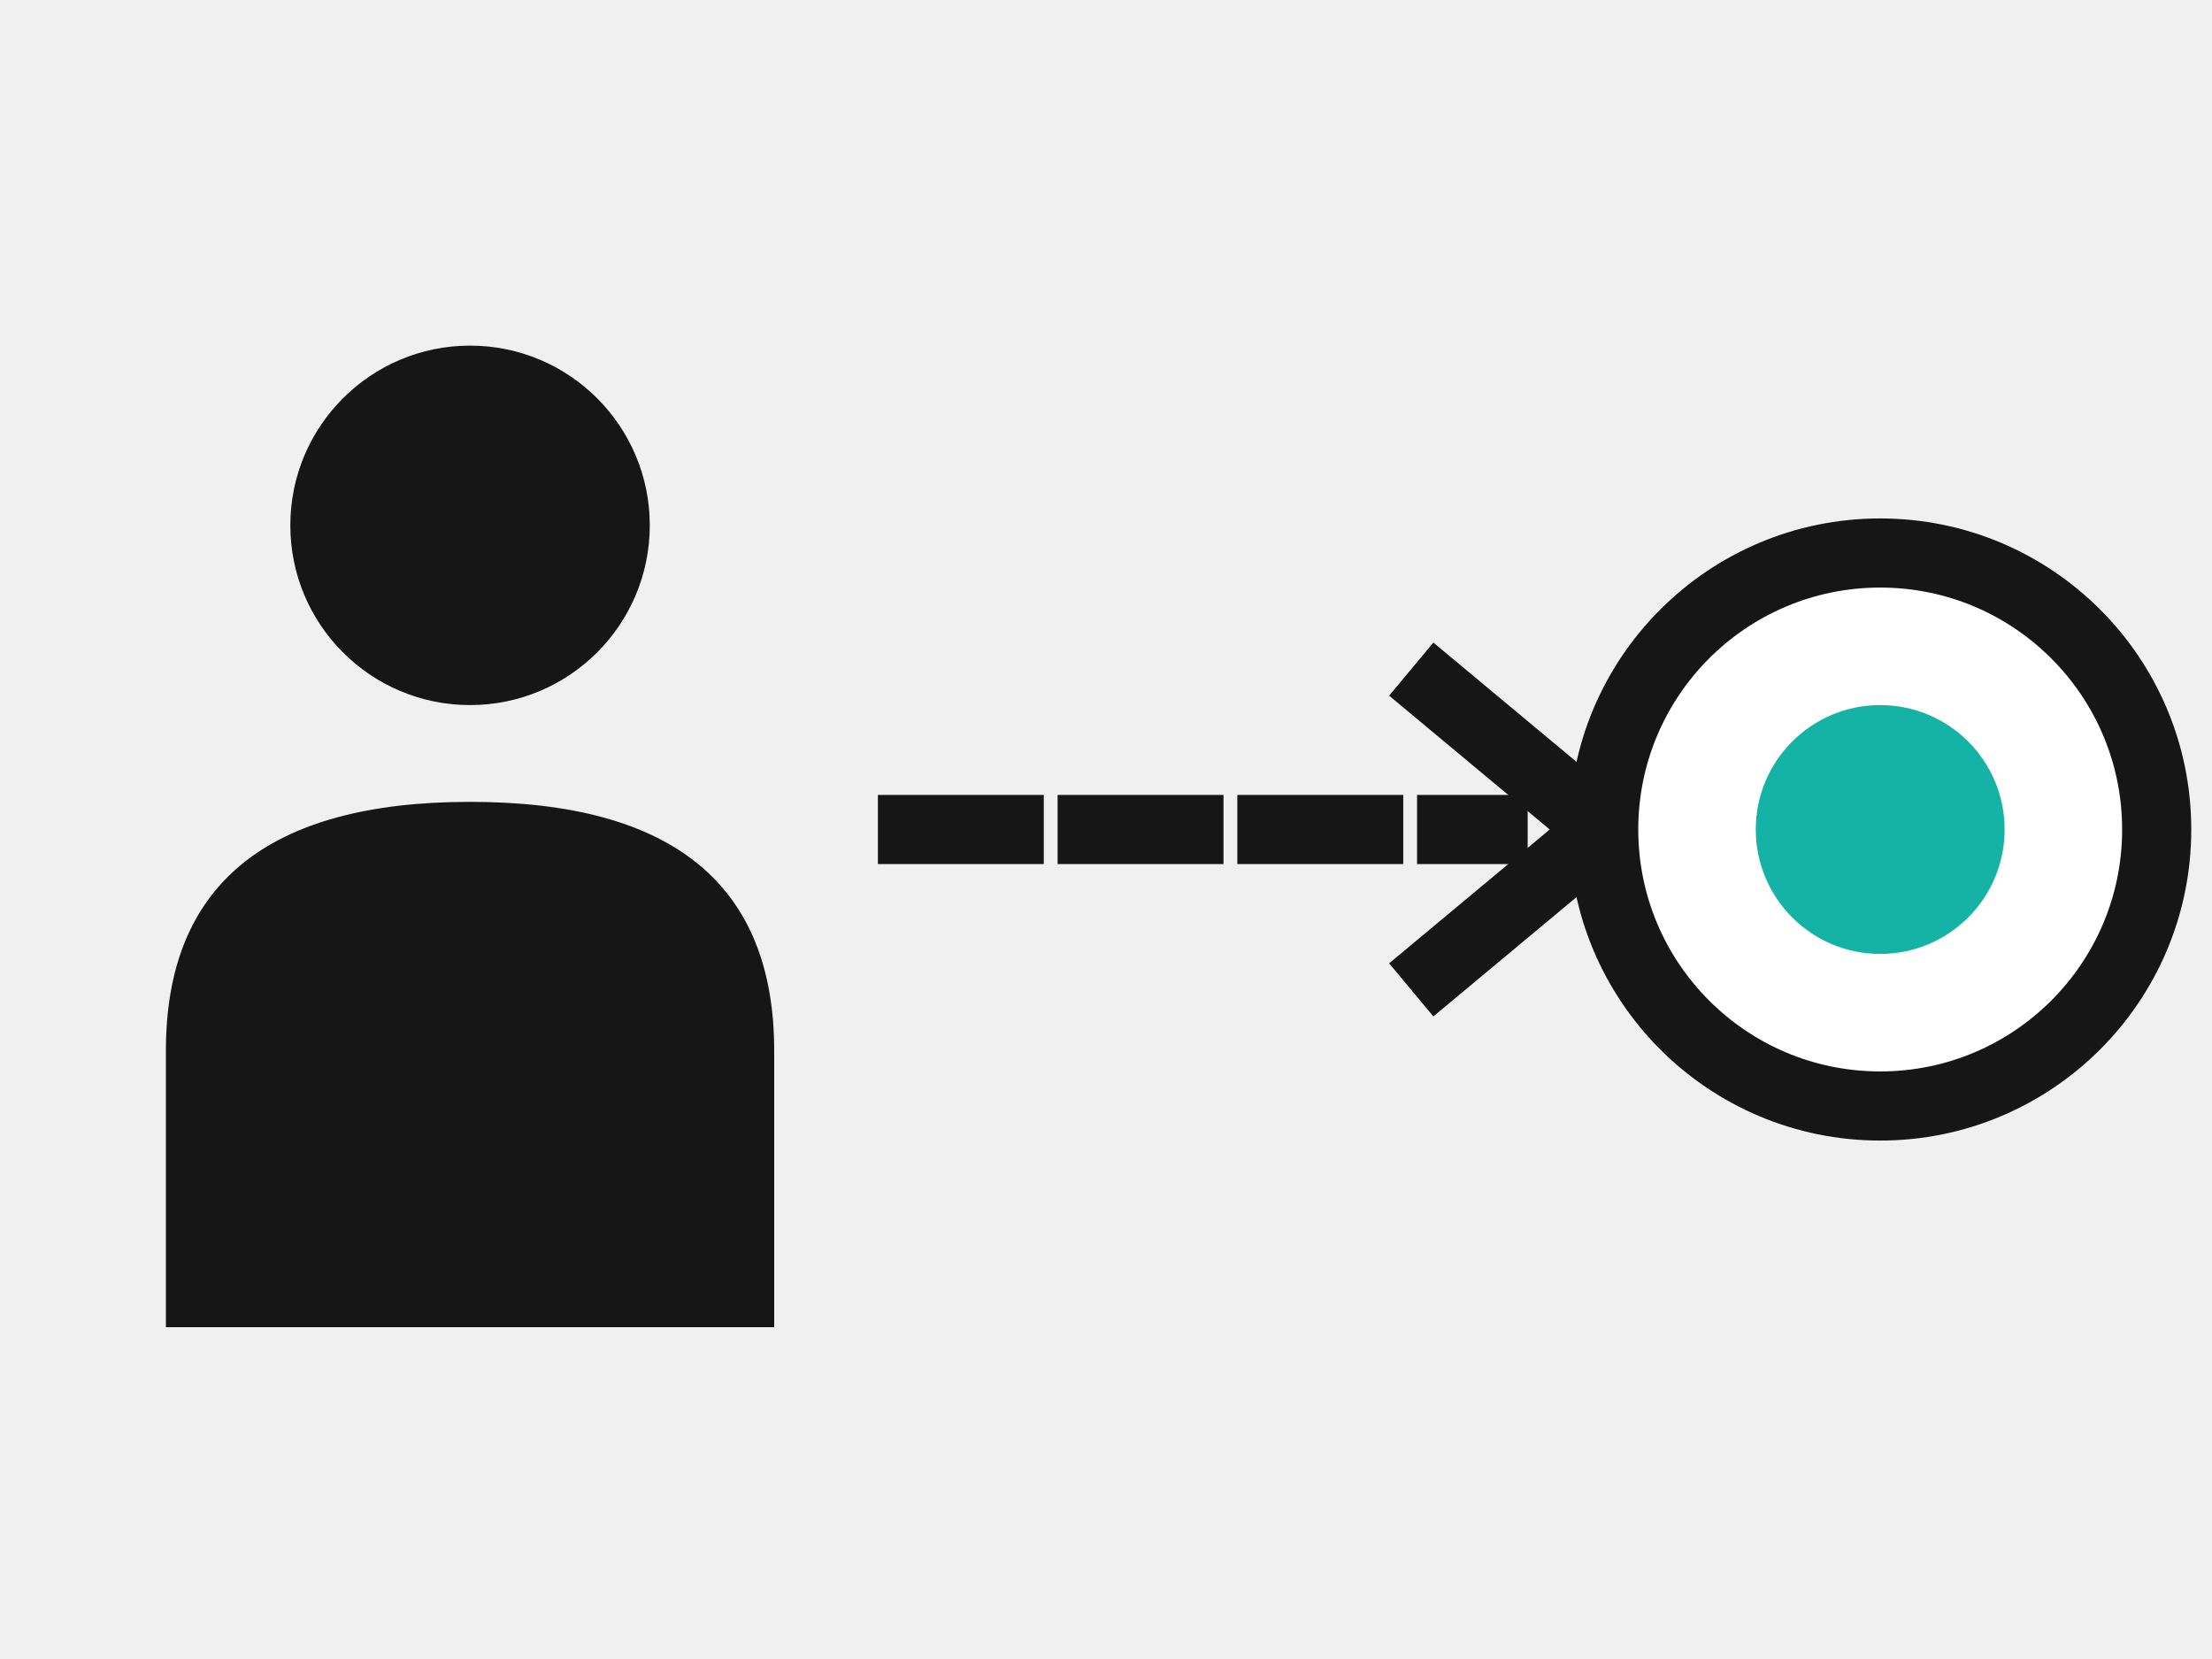
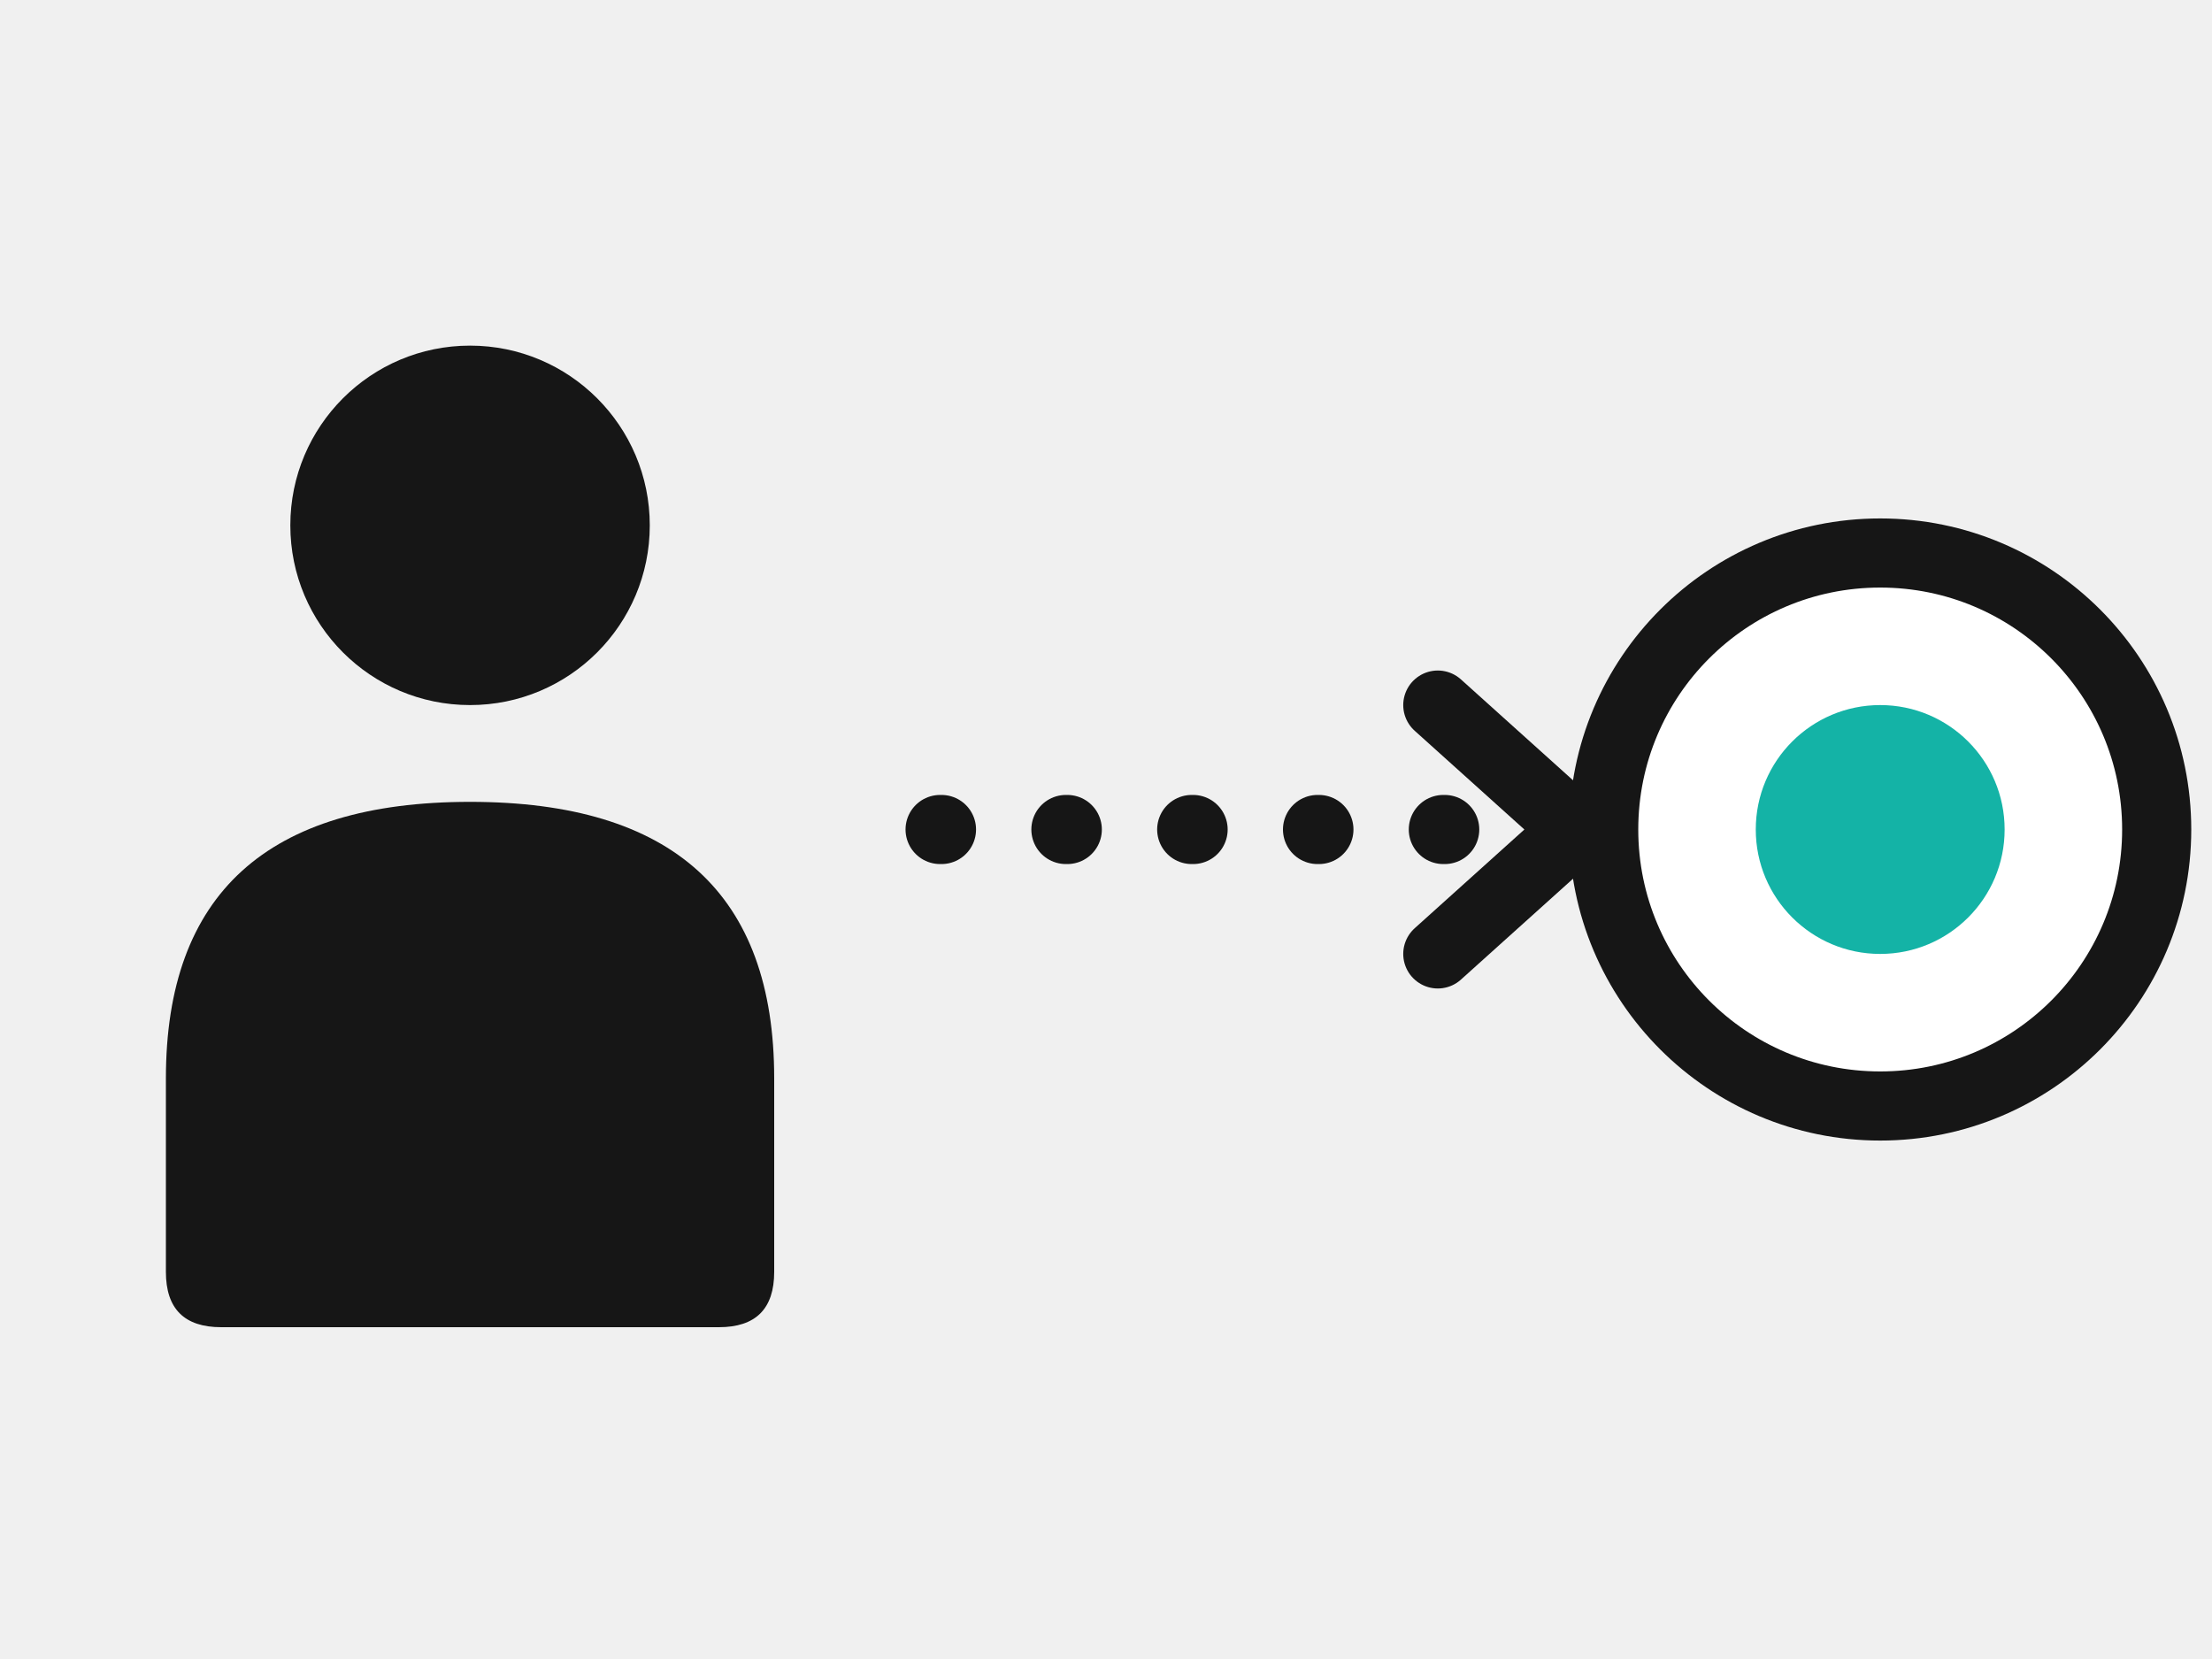
- <svg xmlns="http://www.w3.org/2000/svg" viewBox="0 0 160 120" width="160" height="120" fill="none" stroke-linejoin="miter" stroke-linecap="square">
+ <svg xmlns="http://www.w3.org/2000/svg" viewBox="0 0 160 120" width="160" height="120" fill="none" stroke-linejoin="round" stroke-linecap="round">
  <circle cx="34" cy="38" r="13" fill="#161616" />
-   <path d="M12 96 L12 76 Q12 58 34 58 Q56 58 56 76 L56 96 Z" fill="#161616" />
-   <path d="M66 60 L108 60" stroke="#161616" stroke-width="5" stroke-dasharray="7 6" />
-   <path d="M104 50 L116 60 L104 70" stroke="#161616" stroke-width="5" />
+   <path d="M12 92 L12 78 Q12 58 34 58 Q56 58 56 78 L56 92 Q56 96 52 96 L16 96 Q12 96 12 92 Z" fill="#161616" />
+   <path d="M68 60 H106" stroke="#161616" stroke-width="5" stroke-dasharray="0.1 9" />
+   <path d="M104 51 L114 60 L104 69" stroke="#161616" stroke-width="5" />
  <circle cx="136" cy="60" r="20" stroke="#161616" stroke-width="5" fill="#fff" />
  <circle cx="136" cy="60" r="9" fill="#14b3a6" />
</svg>
